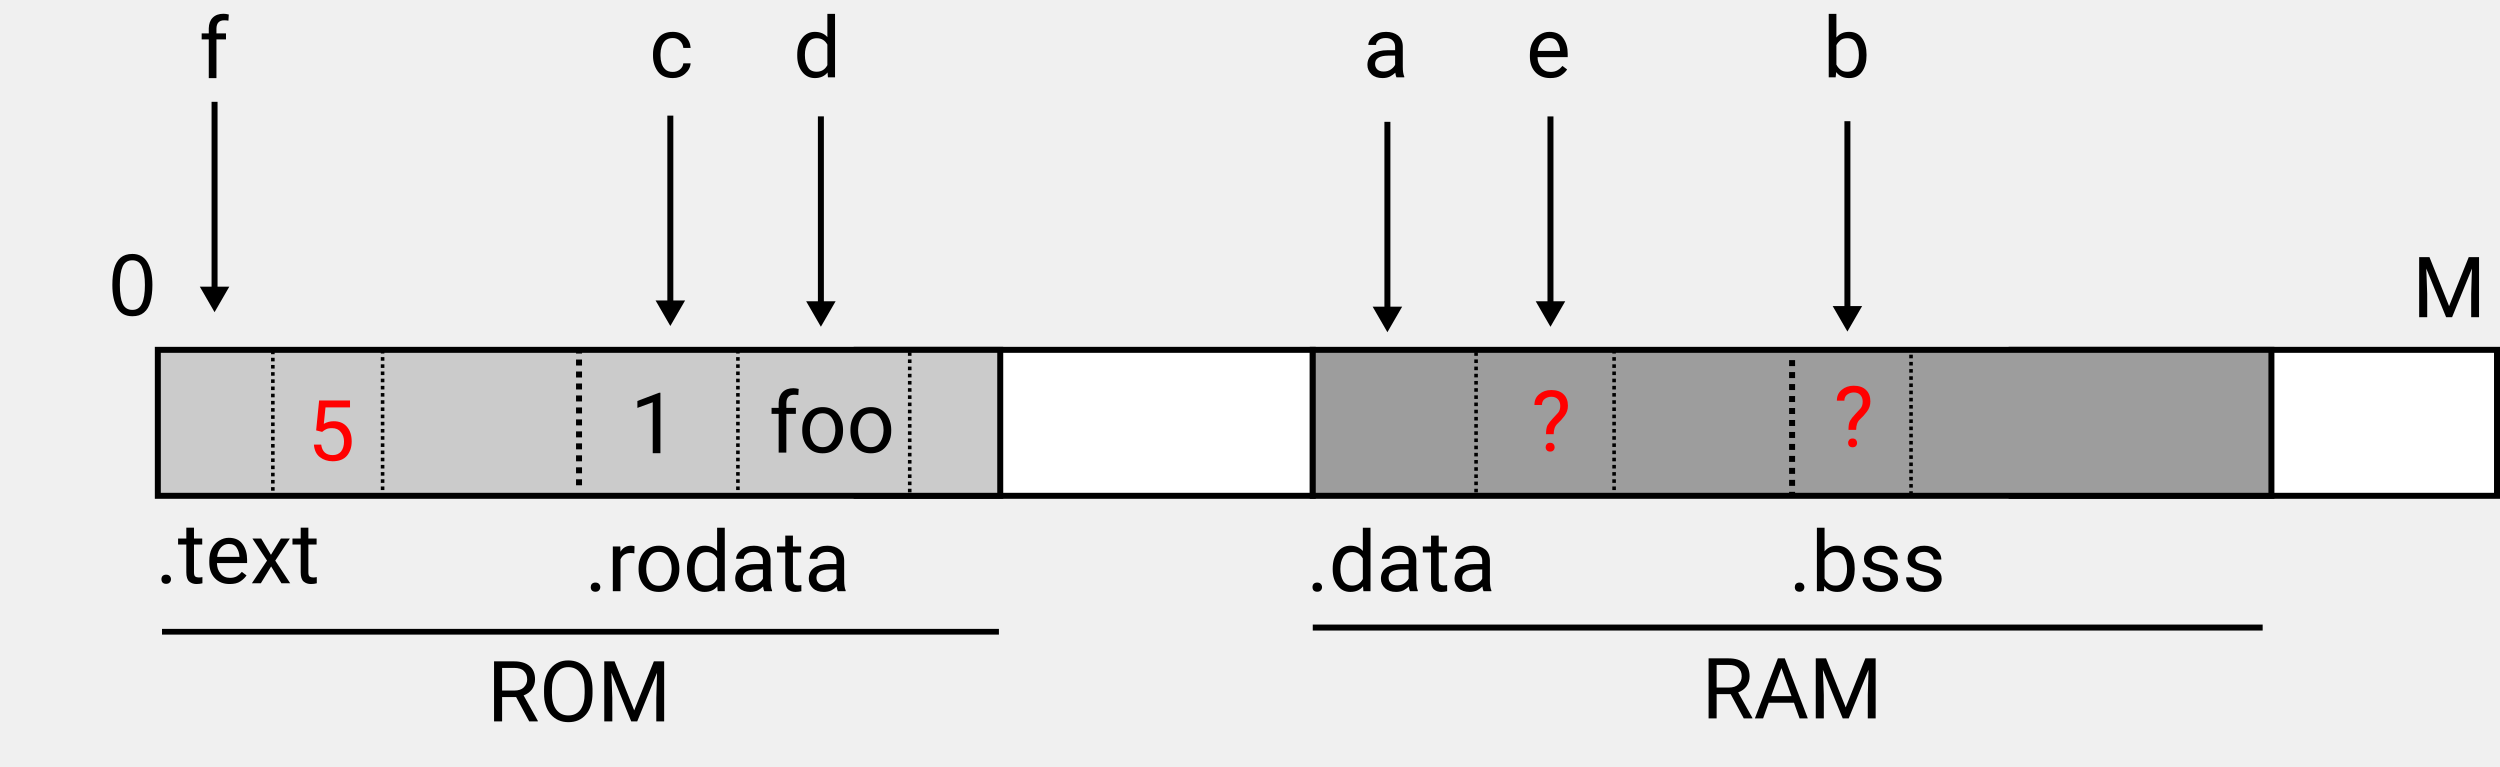
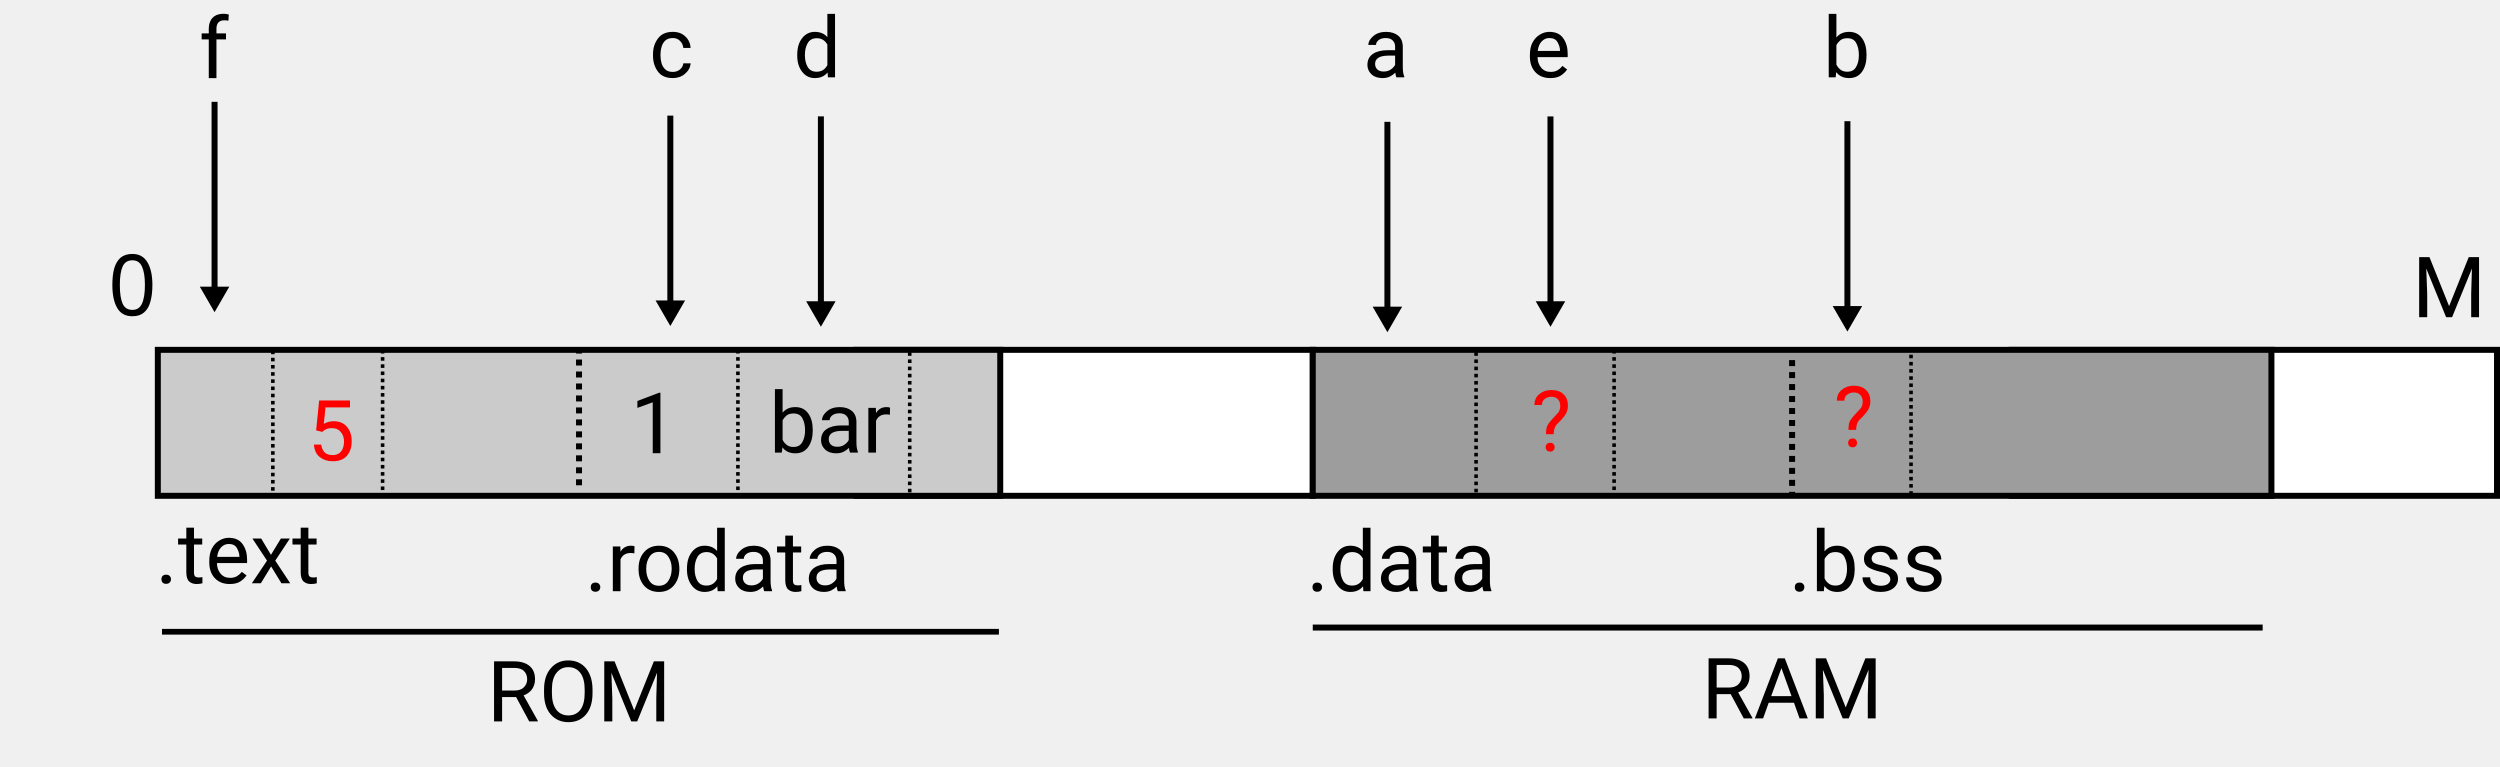
<svg xmlns="http://www.w3.org/2000/svg" width="8.218in" height="2.52in" viewBox="0 0 208.749 64.009" version="1.1" id="svg5">
  <defs id="defs2">
    <marker style="overflow:visible" id="TriangleOutM" refX="0" refY="0" orient="auto">
      <path transform="scale(0.4)" style="fill:context-stroke;fill-rule:evenodd;stroke:context-stroke;stroke-width:1pt" d="M 5.77,0 -2.88,5 V -5 Z" id="path79184" />
    </marker>
    <marker style="overflow:visible" id="TriangleOutM-1" refX="0" refY="0" orient="auto">
      <path transform="scale(0.4)" style="fill:context-stroke;fill-rule:evenodd;stroke:context-stroke;stroke-width:1pt" d="M 5.77,0 -2.88,5 V -5 Z" id="path79184-6" />
    </marker>
    <marker style="overflow:visible" id="TriangleOutM-7" refX="0" refY="0" orient="auto">
      <path transform="scale(0.4)" style="fill:context-stroke;fill-rule:evenodd;stroke:context-stroke;stroke-width:1pt" d="M 5.77,0 -2.88,5 V -5 Z" id="path79184-62" />
    </marker>
    <marker style="overflow:visible" id="TriangleOutM-7-1" refX="0" refY="0" orient="auto">
      <path transform="scale(0.4)" style="fill:context-stroke;fill-rule:evenodd;stroke:context-stroke;stroke-width:1pt" d="M 5.77,0 -2.88,5 V -5 Z" id="path79184-62-3" />
    </marker>
    <marker style="overflow:visible" id="TriangleOutM-7-8" refX="0" refY="0" orient="auto">
      <path transform="scale(0.4)" style="fill:context-stroke;fill-rule:evenodd;stroke:context-stroke;stroke-width:1pt" d="M 5.77,0 -2.88,5 V -5 Z" id="path79184-62-4" />
    </marker>
    <marker style="overflow:visible" id="TriangleOutM-5" refX="0" refY="0" orient="auto">
      <path transform="scale(0.4)" style="fill:context-stroke;fill-rule:evenodd;stroke:context-stroke;stroke-width:1pt" d="M 5.77,0 -2.88,5 V -5 Z" id="path79184-7" />
    </marker>
    <marker style="overflow:visible" id="TriangleOutM-5-9" refX="0" refY="0" orient="auto">
      <path transform="scale(0.4)" style="fill:context-stroke;fill-rule:evenodd;stroke:context-stroke;stroke-width:1pt" d="M 5.77,0 -2.88,5 V -5 Z" id="path79184-7-3" />
    </marker>
  </defs>
  <g id="layer1" transform="translate(-1.149415,-21.55177)">
    <rect style="fill:#ffffff;stroke:#000000;stroke-width:0.5;stroke-miterlimit:4;stroke-dasharray:none;stroke-opacity:1" id="rect933-1" width="40.532" height="12.188" x="169.117" y="50.762" />
    <rect style="fill:#ffffff;stroke:#000000;stroke-width:0.5;stroke-miterlimit:4;stroke-dasharray:none;stroke-opacity:1" id="rect933-2" width="38.086" height="12.188" x="72.679" y="50.762" />
    <rect style="fill:#cbcbcb;fill-opacity:1;stroke:#000000;stroke-width:0.5;stroke-miterlimit:4;stroke-dasharray:none;stroke-opacity:1" id="rect933-0" width="70.341" height="12.188" x="14.328" y="50.762" ry="0" />
    <rect style="fill:#9d9d9d;fill-opacity:1;stroke:#000000;stroke-width:0.5;stroke-miterlimit:4;stroke-dasharray:none;stroke-opacity:1" id="rect933-0-7" width="80.047" height="12.188" x="110.765" y="50.762" />
    <text xml:space="preserve" style="font-size:7.056px;line-height:1.25;font-family:Roboto;-inkscape-font-specification:Roboto;stroke-width:0.265" x="41.824" y="81.788" id="text5527">
      <tspan id="tspan5525" style="font-size:7.056px;stroke-width:0.265" x="41.824" y="81.788">ROM</tspan>
    </text>
    <text xml:space="preserve" style="font-size:7.056px;line-height:1.25;font-family:Roboto;-inkscape-font-specification:Roboto;stroke-width:0.265" x="14.128" y="70.253" id="text5527-1">
      <tspan id="tspan5525-1" style="font-size:7.056px;stroke-width:0.265" x="14.128" y="70.253">.text</tspan>
    </text>
    <text xml:space="preserve" style="font-size:7.056px;line-height:1.25;font-family:Roboto;-inkscape-font-specification:Roboto;stroke-width:0.265" x="49.977" y="70.914" id="text5527-1-2">
      <tspan id="tspan5525-1-3" style="font-size:7.056px;stroke-width:0.265" x="49.977" y="70.914">.rodata</tspan>
    </text>
    <text xml:space="preserve" style="font-size:7.056px;line-height:1.25;font-family:Roboto;-inkscape-font-specification:Roboto;stroke-width:0.265" x="110.244" y="70.914" id="text5527-1-2-9">
      <tspan id="tspan5525-1-3-8" style="font-size:7.056px;stroke-width:0.265" x="110.244" y="70.914">.data</tspan>
    </text>
    <text xml:space="preserve" style="font-size:7.056px;line-height:1.25;font-family:Roboto;-inkscape-font-specification:Roboto;stroke-width:0.265" x="150.517" y="70.914" id="text5527-1-2-9-6">
      <tspan id="tspan5525-1-3-8-4" style="font-size:7.056px;stroke-width:0.265" x="150.517" y="70.914">.bss</tspan>
    </text>
    <text xml:space="preserve" style="font-size:7.056px;line-height:1.25;font-family:Roboto;-inkscape-font-specification:Roboto;stroke-width:0.265" x="143.239" y="81.537" id="text5527-2">
      <tspan id="tspan5525-9" style="font-size:7.056px;stroke-width:0.265" x="143.239" y="81.537">RAM</tspan>
    </text>
    <path style="fill:none;stroke:#000000;stroke-width:0.5;stroke-linecap:butt;stroke-linejoin:miter;stroke-miterlimit:4;stroke-dasharray:0.5, 0.5;stroke-dashoffset:0;stroke-opacity:1" d="m 49.498,50.571 v 11.88" id="path24214" />
    <path style="fill:none;stroke:#000000;stroke-width:0.3;stroke-linecap:butt;stroke-linejoin:miter;stroke-miterlimit:4;stroke-dasharray:0.3, 0.3;stroke-dashoffset:0;stroke-opacity:1" d="m 23.932,50.825 v 11.88" id="path24214-8" />
    <path style="fill:none;stroke:#000000;stroke-width:0.3;stroke-linecap:butt;stroke-linejoin:miter;stroke-miterlimit:4;stroke-dasharray:0.3, 0.3;stroke-dashoffset:0;stroke-opacity:1" d="m 33.096,50.77 v 11.88" id="path24214-8-8" />
    <path style="fill:none;stroke:#000000;stroke-width:0.3;stroke-linecap:butt;stroke-linejoin:miter;stroke-miterlimit:4;stroke-dasharray:0.3, 0.3;stroke-dashoffset:0;stroke-opacity:1" d="m 124.401,50.962 v 11.88" id="path24214-8-3" />
    <path style="fill:none;stroke:#000000;stroke-width:0.3;stroke-linecap:butt;stroke-linejoin:miter;stroke-miterlimit:4;stroke-dasharray:0.3, 0.3;stroke-dashoffset:0;stroke-opacity:1" d="m 135.926,50.77 v 11.88" id="path24214-8-3-4" />
    <path style="fill:none;stroke:#000000;stroke-width:0.5;stroke-linecap:butt;stroke-linejoin:miter;stroke-miterlimit:4;stroke-dasharray:0.5, 0.5;stroke-dashoffset:0;stroke-opacity:1" d="m 150.789,51.619 v 11.88" id="path24214-6" />
    <path style="fill:none;stroke:#000000;stroke-width:0.478;stroke-linecap:butt;stroke-linejoin:miter;stroke-miterlimit:4;stroke-dasharray:none;stroke-opacity:1" d="M 14.677,74.301 H 84.559" id="path26289" />
    <path style="fill:none;stroke:#000000;stroke-width:0.5;stroke-linecap:butt;stroke-linejoin:miter;stroke-miterlimit:4;stroke-dasharray:none;stroke-opacity:1" d="m 110.765,73.951 h 79.316" id="path26291" />
    <text xml:space="preserve" style="font-style:normal;font-variant:normal;font-weight:normal;font-stretch:normal;font-size:7.056px;line-height:1.25;font-family:'Roboto Mono';-inkscape-font-specification:'Roboto Mono';stroke-width:0.265" x="10.186" y="47.877" id="text45526">
      <tspan id="tspan45524" style="font-style:normal;font-variant:normal;font-weight:normal;font-stretch:normal;font-size:7.056px;font-family:'Roboto Mono';-inkscape-font-specification:'Roboto Mono';stroke-width:0.265" x="10.186" y="47.877">0</tspan>
    </text>
    <text xml:space="preserve" style="font-size:7.056px;line-height:1.25;font-family:Roboto;-inkscape-font-specification:Roboto;stroke-width:0.265" x="202.572" y="48.036" id="text67802">
      <tspan id="tspan67800" style="font-size:7.056px;stroke-width:0.265" x="202.572" y="48.036">M</tspan>
    </text>
    <text xml:space="preserve" style="font-size:7.056px;line-height:1.25;font-family:Roboto;-inkscape-font-specification:Roboto;stroke-width:0.265" x="17.787" y="28.074" id="text75244-0">
      <tspan id="tspan75242-7" style="font-size:7.056px;stroke-width:0.265" x="17.787" y="28.074">f</tspan>
    </text>
    <text xml:space="preserve" style="font-size:7.056px;line-height:1.25;font-family:Roboto;-inkscape-font-specification:Roboto;stroke-width:0.265" x="53.776" y="59.388" id="text75244-2">
      <tspan id="tspan75242-6" style="font-size:7.056px;stroke-width:0.265" x="53.776" y="59.388">1</tspan>
    </text>
    <text xml:space="preserve" style="font-size:7.056px;line-height:1.25;font-family:Roboto;-inkscape-font-specification:Roboto;stroke-width:0.265" x="65.37" y="59.337" id="text75244-2-5">
-       <tspan id="tspan75242-6-9" style="font-size:7.056px;stroke-width:0.265" x="65.37" y="59.337">foo</tspan>
+       <tspan id="tspan75242-6-9" style="font-size:7.056px;stroke-width:0.265" x="65.37" y="59.337">bar</tspan>
    </text>
    <path style="fill:none;stroke:#000000;stroke-width:0.3;stroke-linecap:butt;stroke-linejoin:miter;stroke-miterlimit:4;stroke-dasharray:0.3, 0.3;stroke-dashoffset:0;stroke-opacity:1" d="m 62.765,50.77 v 11.88" id="path24214-8-7" />
    <path style="fill:none;stroke:#000000;stroke-width:0.3;stroke-linecap:butt;stroke-linejoin:miter;stroke-miterlimit:4;stroke-dasharray:0.3, 0.3;stroke-dashoffset:0;stroke-opacity:1" d="m 77.111,50.962 v 11.88" id="path24214-8-7-3" />
    <text xml:space="preserve" style="font-size:7.056px;line-height:1.25;font-family:Roboto;-inkscape-font-specification:Roboto;stroke-width:0.265" x="55.347" y="28.005" id="text75244-4">
      <tspan id="tspan75242-5" style="font-size:7.056px;stroke-width:0.265" x="55.347" y="28.005">c</tspan>
    </text>
    <text xml:space="preserve" style="font-size:7.056px;line-height:1.25;font-family:Roboto;-inkscape-font-specification:Roboto;stroke-width:0.265" x="114.952" y="28.005" id="text75244-3">
      <tspan id="tspan75242-1" style="font-size:7.056px;stroke-width:0.265" x="114.952" y="28.005">a</tspan>
    </text>
    <path style="fill:none;stroke:#000000;stroke-width:0.5;stroke-linecap:butt;stroke-linejoin:miter;stroke-miterlimit:4;stroke-dasharray:none;stroke-opacity:1;marker-end:url(#TriangleOutM)" d="M 116.997,31.723 V 47.869" id="path79037" />
    <text xml:space="preserve" style="font-size:7.056px;line-height:1.25;font-family:Roboto;-inkscape-font-specification:Roboto;stroke-width:0.265" x="128.568" y="28.005" id="text75244-3-9">
      <tspan id="tspan75242-1-4" style="font-size:7.056px;stroke-width:0.265" x="128.568" y="28.005">e</tspan>
    </text>
    <path style="fill:none;stroke:#000000;stroke-width:0.5;stroke-linecap:butt;stroke-linejoin:miter;stroke-miterlimit:4;stroke-dasharray:none;stroke-opacity:1;marker-end:url(#TriangleOutM-5)" d="M 130.613,31.272 V 47.418" id="path79037-0" />
    <path style="fill:none;stroke:#000000;stroke-width:0.3;stroke-linecap:butt;stroke-linejoin:miter;stroke-miterlimit:4;stroke-dasharray:0.3, 0.3;stroke-dashoffset:0;stroke-opacity:1" d="m 160.72,51.168 v 11.88" id="path24214-8-3-4-9" />
    <text xml:space="preserve" style="font-size:7.056px;line-height:1.25;font-family:Roboto;-inkscape-font-specification:Roboto;stroke-width:0.265" x="153.362" y="28.005" id="text75244-3-9-0">
      <tspan id="tspan75242-1-4-2" style="font-size:7.056px;stroke-width:0.265" x="153.362" y="28.005">b</tspan>
    </text>
    <path style="fill:none;stroke:#000000;stroke-width:0.5;stroke-linecap:butt;stroke-linejoin:miter;stroke-miterlimit:4;stroke-dasharray:none;stroke-opacity:1;marker-end:url(#TriangleOutM-5-9)" d="M 155.407,31.67 V 47.815" id="path79037-0-4" />
    <path style="fill:none;stroke:#000000;stroke-width:0.5;stroke-linecap:butt;stroke-linejoin:miter;stroke-miterlimit:4;stroke-dasharray:none;stroke-opacity:1;marker-end:url(#TriangleOutM-7)" d="M 57.122,31.205 V 47.351" id="path79037-3" />
    <path style="fill:none;stroke:#000000;stroke-width:0.5;stroke-linecap:butt;stroke-linejoin:miter;stroke-miterlimit:4;stroke-dasharray:none;stroke-opacity:1;marker-end:url(#TriangleOutM-7-8)" d="M 19.065,30.052 V 46.197" id="path79037-3-4" />
    <text xml:space="preserve" style="font-size:7.056px;line-height:1.25;font-family:Roboto;-inkscape-font-specification:Roboto;stroke-width:0.265" x="67.389" y="28.005" id="text75244-4-4">
      <tspan id="tspan75242-5-0" style="font-size:7.056px;stroke-width:0.265" x="67.389" y="28.005">d</tspan>
    </text>
    <path style="fill:none;stroke:#000000;stroke-width:0.5;stroke-linecap:butt;stroke-linejoin:miter;stroke-miterlimit:4;stroke-dasharray:none;stroke-opacity:1;marker-end:url(#TriangleOutM-7-1)" d="M 69.693,31.267 V 47.413" id="path79037-3-0" />
    <text xml:space="preserve" style="font-size:7.056px;line-height:1.25;font-family:Roboto;-inkscape-font-specification:Roboto;stroke-width:0.265" x="129.006" y="59.209" id="text112618">
      <tspan id="tspan112616" style="font-size:7.056px;fill:#ff0000;fill-opacity:1;stroke-width:0.265" x="129.006" y="59.209">?</tspan>
    </text>
    <text xml:space="preserve" style="font-size:7.056px;line-height:1.25;font-family:Roboto;-inkscape-font-specification:Roboto;stroke-width:0.265" x="154.26" y="58.849" id="text112618-3">
      <tspan id="tspan112616-4" style="font-size:7.056px;fill:#ff0000;fill-opacity:1;stroke-width:0.265" x="154.26" y="58.849">?</tspan>
    </text>
    <text xml:space="preserve" style="font-size:7.056px;line-height:1.25;font-family:Roboto;-inkscape-font-specification:Roboto;stroke-width:0.265" x="26.828" y="60.002" id="text112618-39">
      <tspan id="tspan112616-6" style="font-size:7.056px;fill:#ff0000;fill-opacity:1;stroke-width:0.265" x="26.828" y="60.002">5</tspan>
    </text>
  </g>
</svg>
